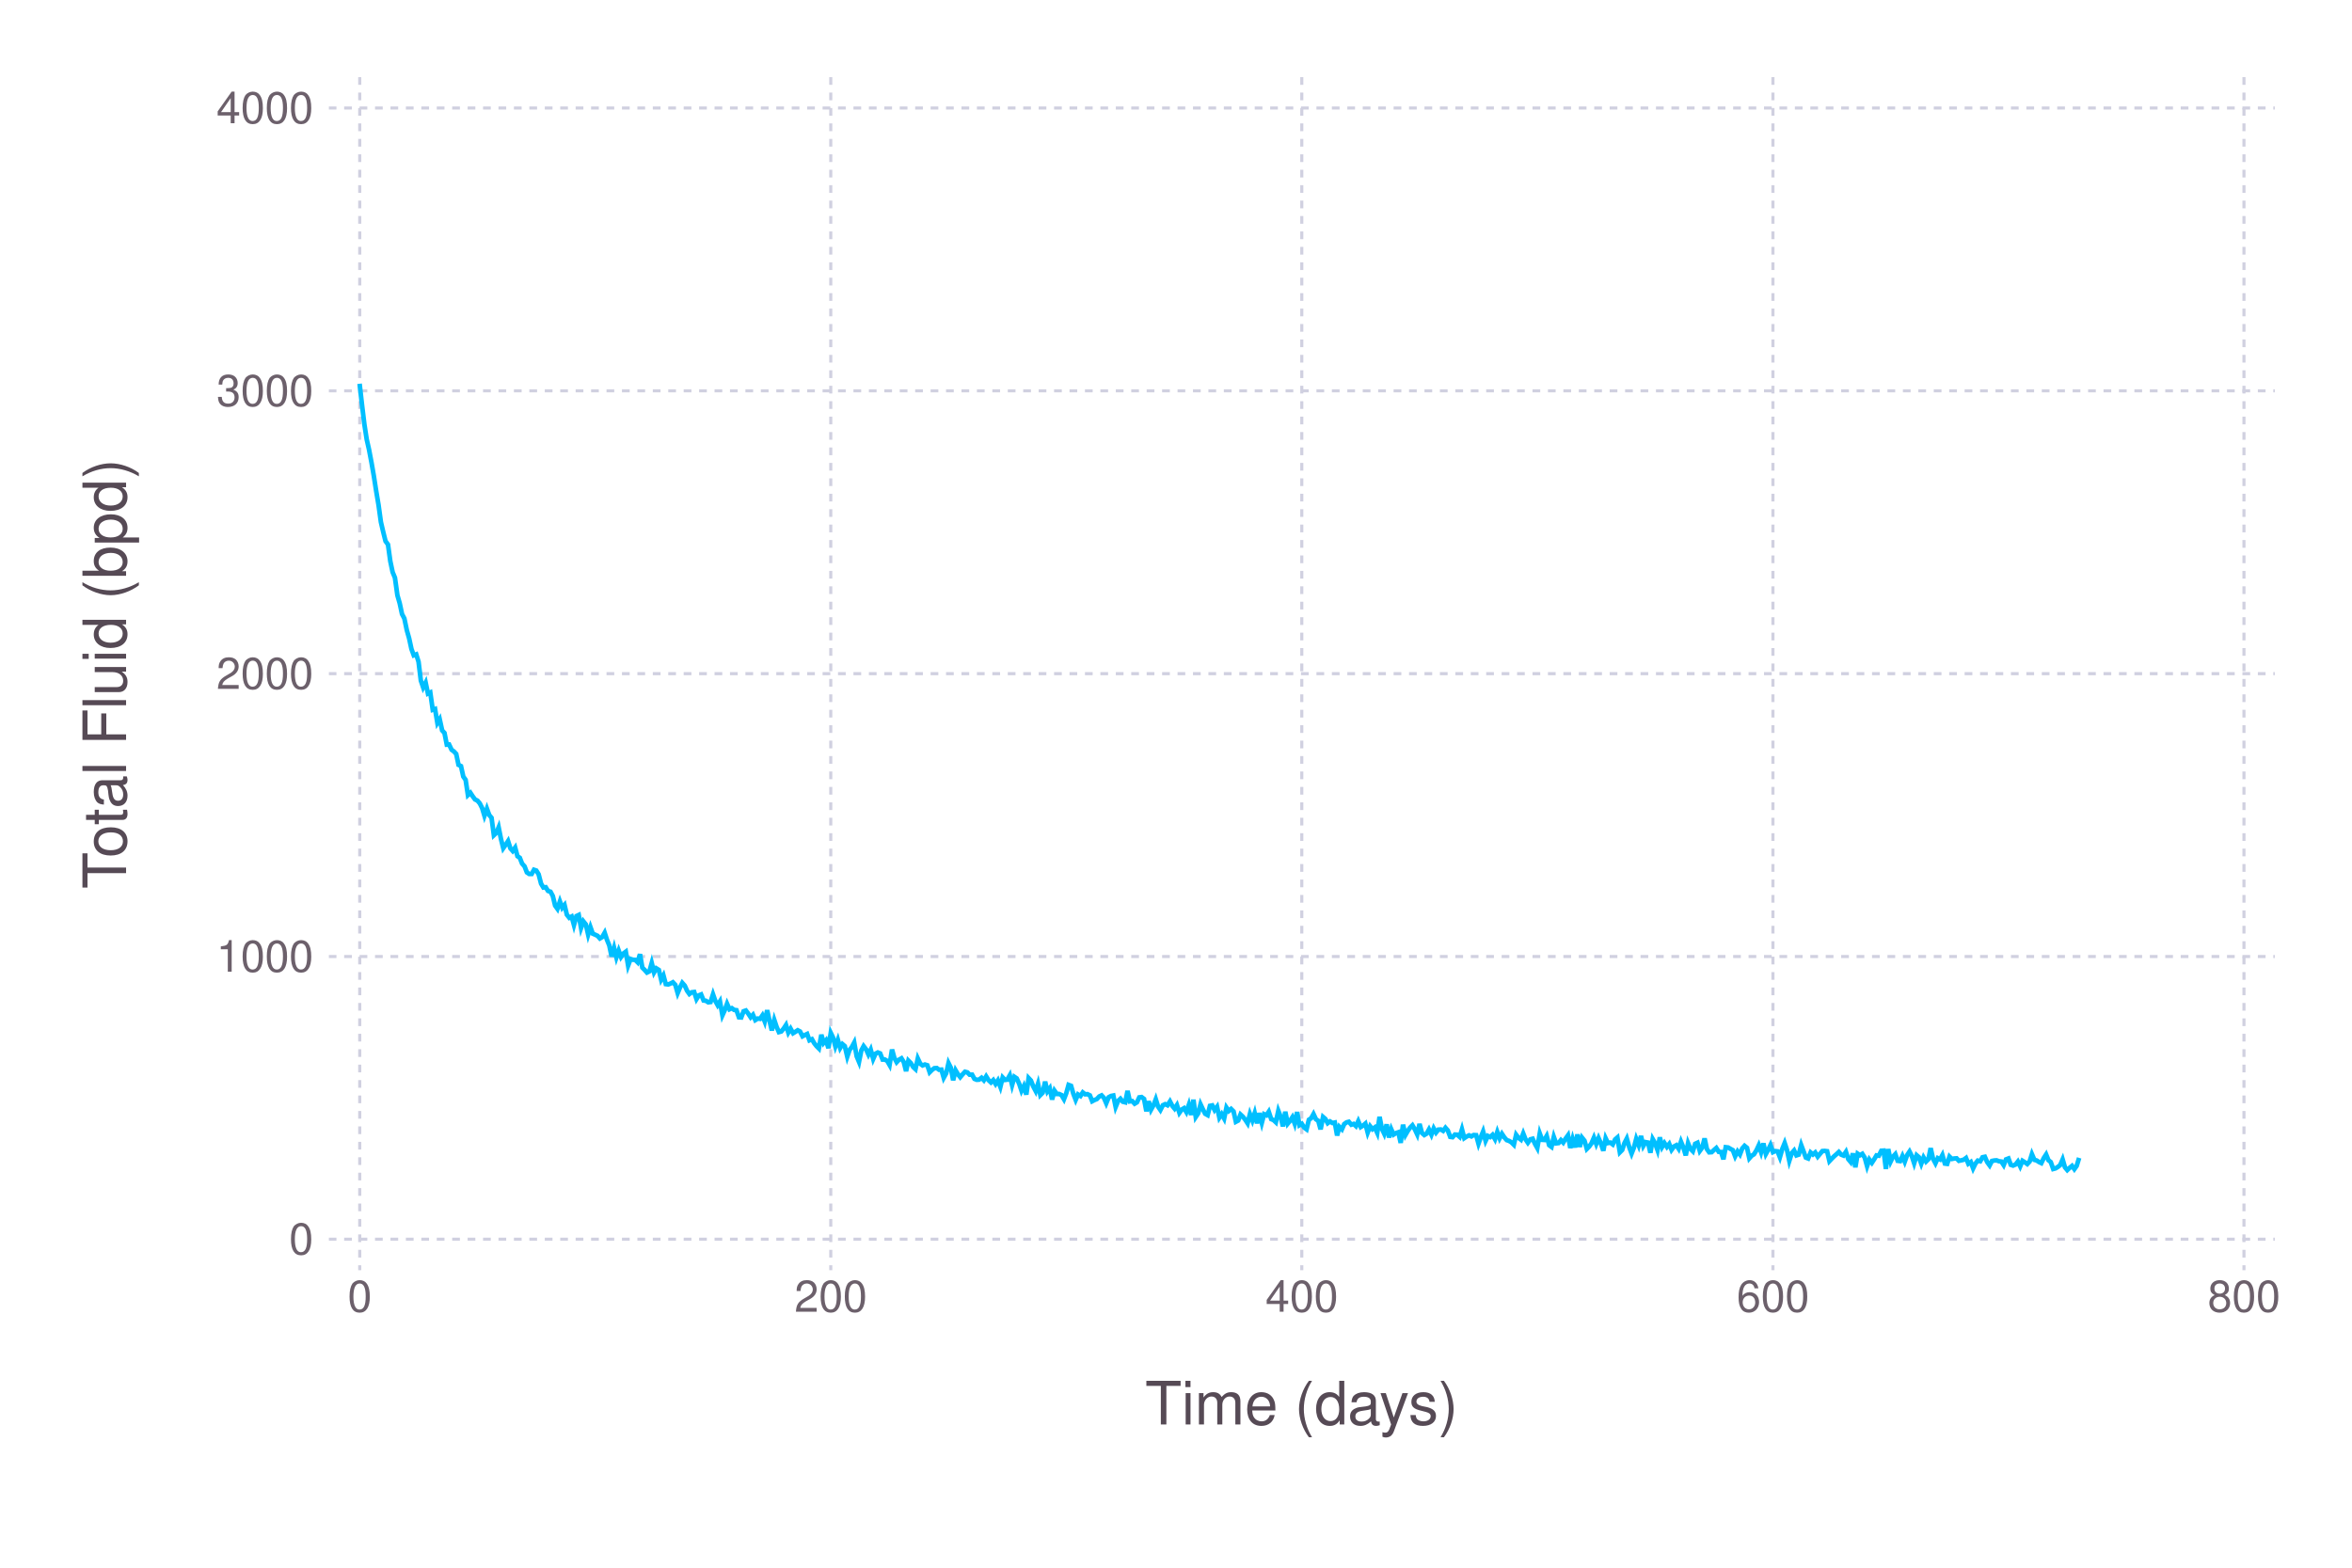
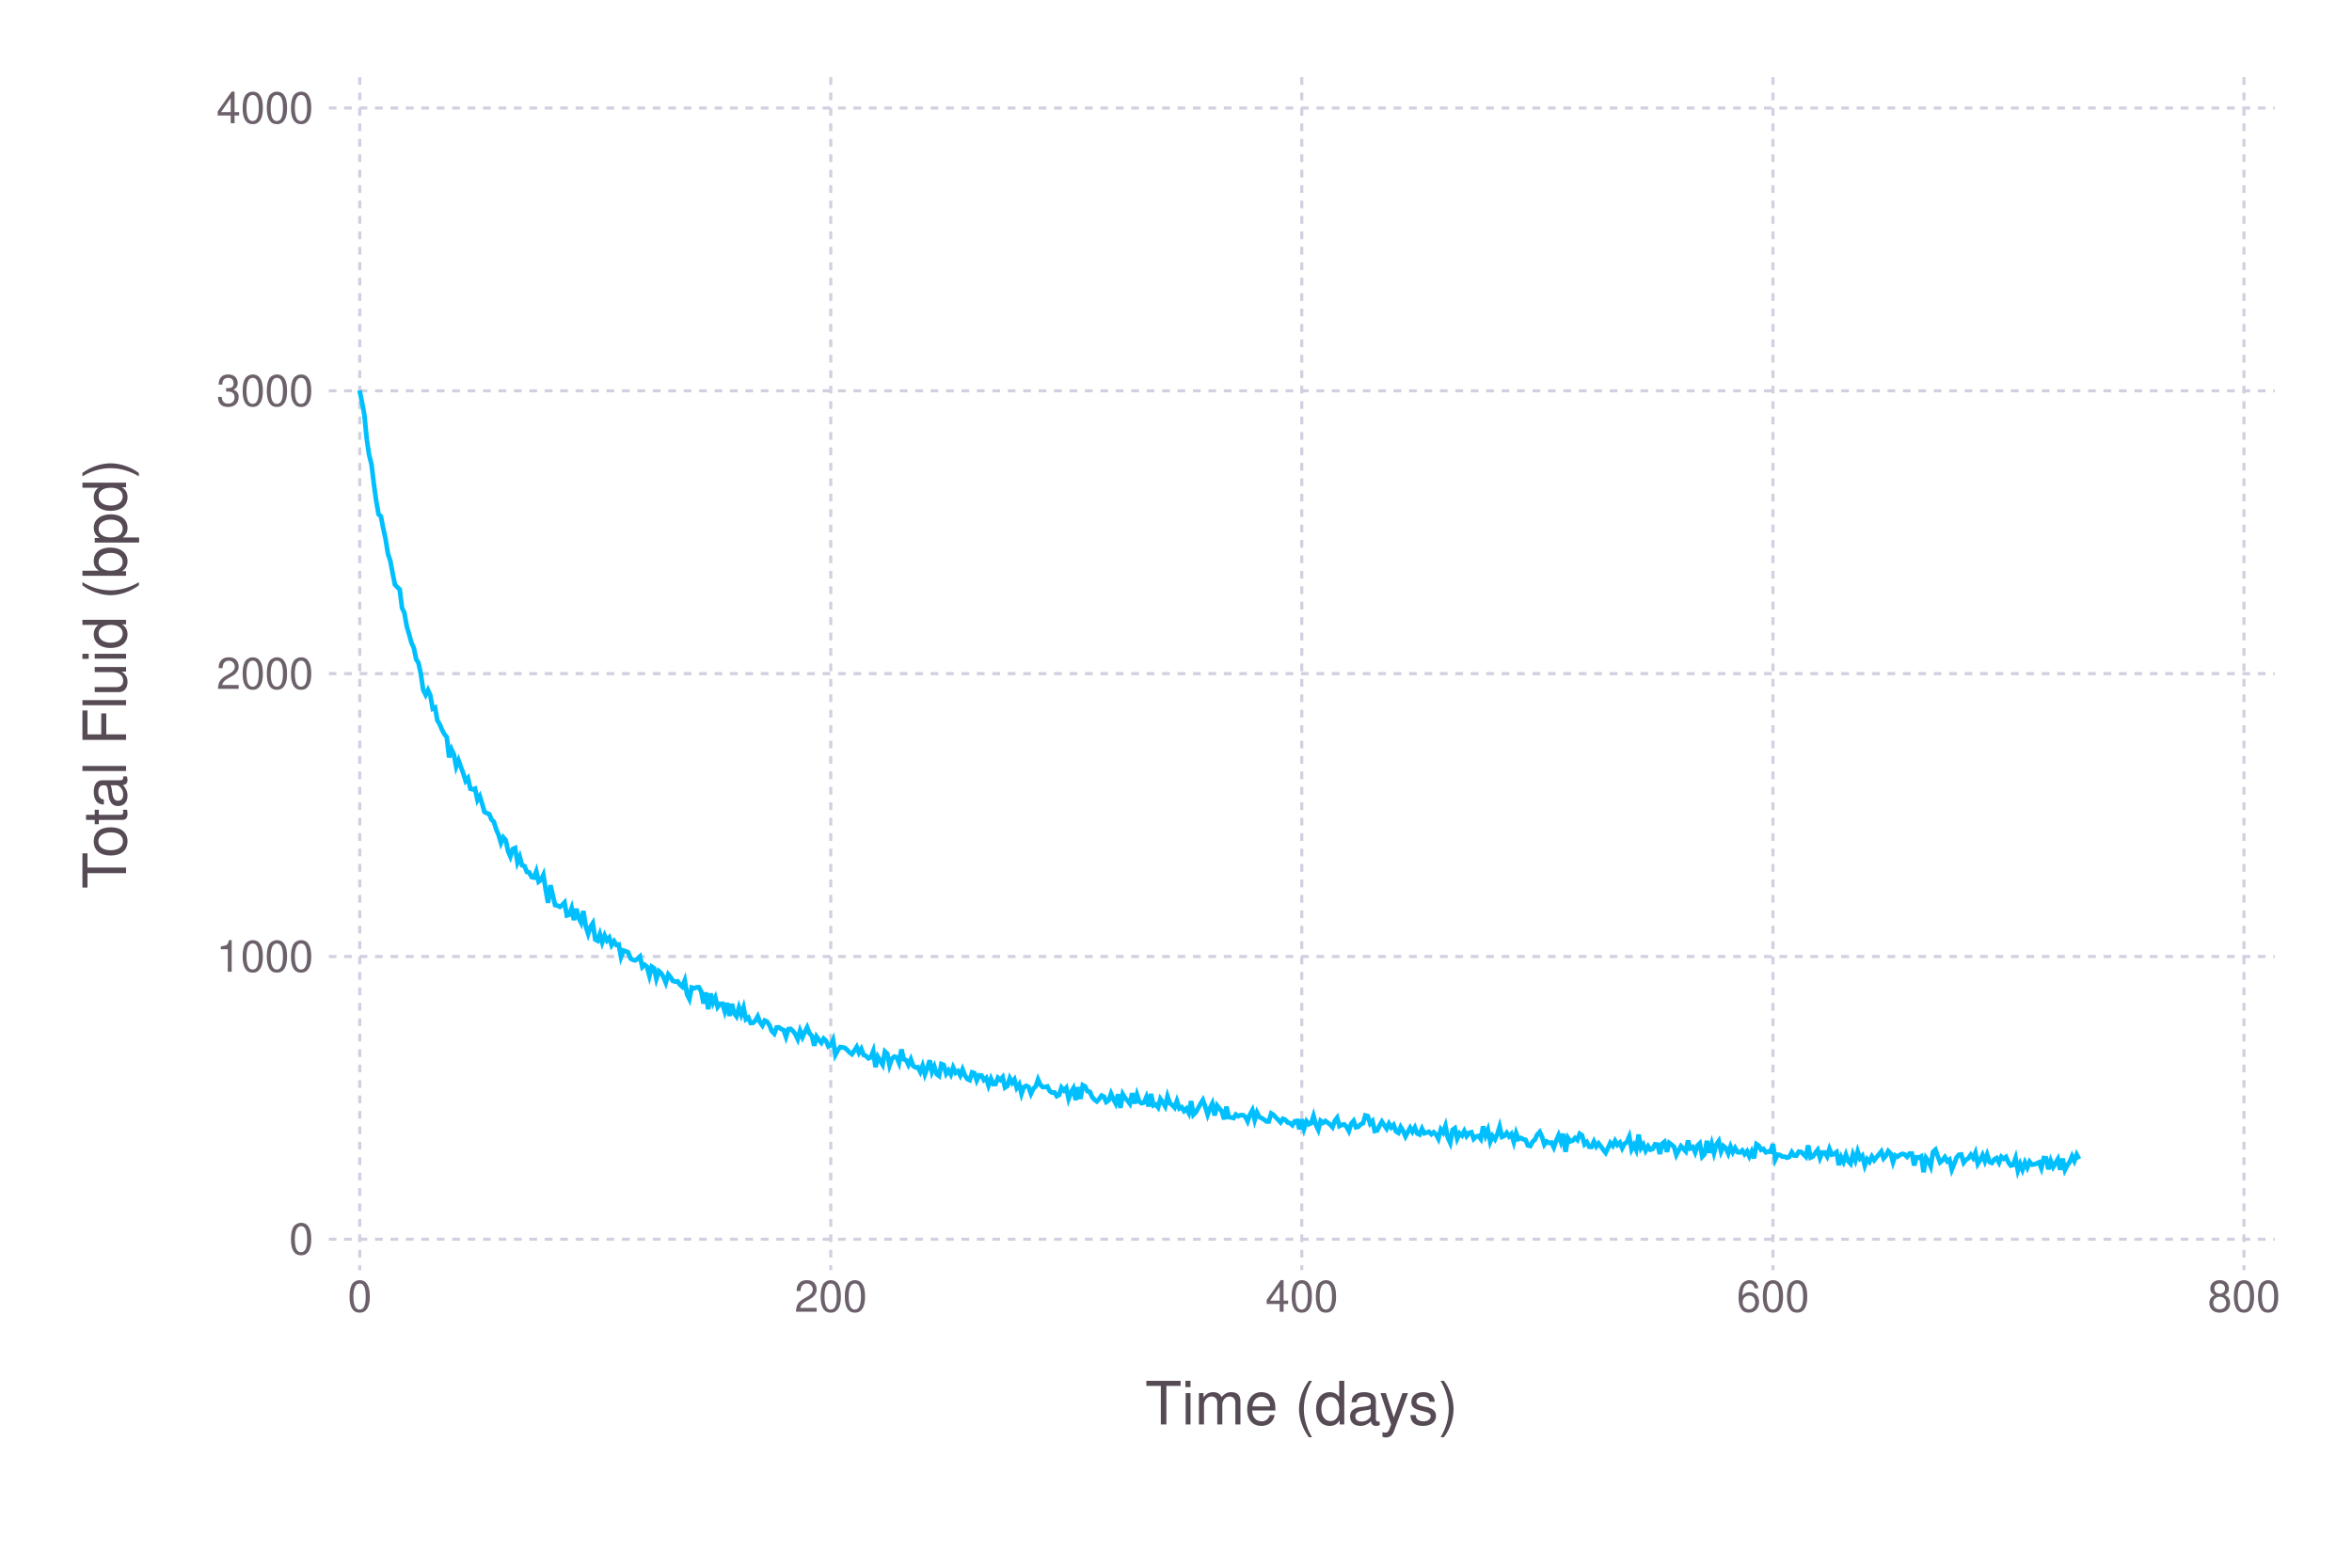
<svg xmlns="http://www.w3.org/2000/svg" version="1.2" width="152.4mm" height="101.6mm" viewBox="0 0 152.4 101.6" stroke="none" fill="#000000" stroke-width="0.3" font-size="3.88">
  <defs>
    <marker id="arrow" markerWidth="15" markerHeight="7" refX="5" refY="3.5" orient="auto" markerUnits="strokeWidth">
      <path d="M0,0 L15,3.5 L0,7 z" stroke="context-stroke" fill="context-stroke" />
    </marker>
  </defs>
-   <g class="plotroot xscalable yscalable" id="img-252e1673-1">
-     <g font-size="3.88" font-family="'PT Sans','Helvetica Neue','Helvetica',sans-serif" fill="#564A55" stroke="#000000" stroke-opacity="0.000" id="img-252e1673-2">
+   <g class="plotroot xscalable yscalable" id="img-d88b58e9-1">
+     <g font-size="3.88" font-family="'PT Sans','Helvetica Neue','Helvetica',sans-serif" fill="#564A55" stroke="#000000" stroke-opacity="0.000" id="img-d88b58e9-2">
      <g transform="translate(84.35,89.99)">
        <g class="primitive">
          <text text-anchor="middle" dy="0.6em">Time (days)</text>
        </g>
      </g>
    </g>
-     <g class="guide xlabels" font-size="2.82" font-family="'PT Sans Caption','Helvetica Neue','Helvetica',sans-serif" fill="#6C606B" id="img-252e1673-3">
+     <g class="guide xlabels" font-size="2.82" font-family="'PT Sans Caption','Helvetica Neue','Helvetica',sans-serif" fill="#6C606B" id="img-d88b58e9-3">
      <g transform="translate(23.31,83.32)">
        <g class="primitive">
          <text text-anchor="middle" dy="0.6em">0</text>
        </g>
      </g>
      <g transform="translate(53.83,83.32)">
        <g class="primitive">
          <text text-anchor="middle" dy="0.6em">200</text>
        </g>
      </g>
      <g transform="translate(84.35,83.32)">
        <g class="primitive">
          <text text-anchor="middle" dy="0.6em">400</text>
        </g>
      </g>
      <g transform="translate(114.88,83.32)">
        <g class="primitive">
          <text text-anchor="middle" dy="0.6em">600</text>
        </g>
      </g>
      <g transform="translate(145.4,83.32)">
        <g class="primitive">
          <text text-anchor="middle" dy="0.6em">800</text>
        </g>
      </g>
    </g>
-     <g clip-path="url(#img-252e1673-4)">
-       <g id="img-252e1673-5">
-         <g pointer-events="visible" stroke-width="0.3" fill="#000000" fill-opacity="0.000" stroke="#000000" stroke-opacity="0.000" class="guide background" id="img-252e1673-6">
-           <g transform="translate(84.35,43.66)" id="img-252e1673-7">
+     <g clip-path="url(#img-d88b58e9-4)">
+       <g id="img-d88b58e9-5">
+         <g pointer-events="visible" stroke-width="0.3" fill="#000000" fill-opacity="0.000" stroke="#000000" stroke-opacity="0.000" class="guide background" id="img-d88b58e9-6">
+           <g transform="translate(84.35,43.66)" id="img-d88b58e9-7">
            <path d="M-63.05,-38.66 L 63.05 -38.66 63.05 38.66 -63.05 38.66 z" class="primitive" />
          </g>
        </g>
-         <g class="guide ygridlines xfixed" stroke-dasharray="0.5,0.5" stroke-width="0.2" stroke="#D0D0E0" id="img-252e1673-8">
-           <g transform="translate(84.35,80.31)" id="img-252e1673-9">
+         <g class="guide ygridlines xfixed" stroke-dasharray="0.5,0.5" stroke-width="0.2" stroke="#D0D0E0" id="img-d88b58e9-8">
+           <g transform="translate(84.35,80.31)" id="img-d88b58e9-9">
            <path fill="none" d="M-63.05,0 L 63.05 0" class="primitive" />
          </g>
-           <g transform="translate(84.35,61.99)" id="img-252e1673-10">
+           <g transform="translate(84.35,61.99)" id="img-d88b58e9-10">
            <path fill="none" d="M-63.05,0 L 63.05 0" class="primitive" />
          </g>
-           <g transform="translate(84.35,43.66)" id="img-252e1673-11">
+           <g transform="translate(84.35,43.66)" id="img-d88b58e9-11">
            <path fill="none" d="M-63.05,0 L 63.05 0" class="primitive" />
          </g>
-           <g transform="translate(84.35,25.33)" id="img-252e1673-12">
+           <g transform="translate(84.35,25.33)" id="img-d88b58e9-12">
            <path fill="none" d="M-63.05,0 L 63.05 0" class="primitive" />
          </g>
-           <g transform="translate(84.35,7)" id="img-252e1673-13">
+           <g transform="translate(84.35,7)" id="img-d88b58e9-13">
            <path fill="none" d="M-63.05,0 L 63.05 0" class="primitive" />
          </g>
        </g>
-         <g class="guide xgridlines yfixed" stroke-dasharray="0.5,0.5" stroke-width="0.2" stroke="#D0D0E0" id="img-252e1673-14">
-           <g transform="translate(23.31,43.66)" id="img-252e1673-15">
+         <g class="guide xgridlines yfixed" stroke-dasharray="0.5,0.5" stroke-width="0.2" stroke="#D0D0E0" id="img-d88b58e9-14">
+           <g transform="translate(23.31,43.66)" id="img-d88b58e9-15">
            <path fill="none" d="M0,-38.66 L 0 38.66" class="primitive" />
          </g>
-           <g transform="translate(53.83,43.66)" id="img-252e1673-16">
+           <g transform="translate(53.83,43.66)" id="img-d88b58e9-16">
            <path fill="none" d="M0,-38.66 L 0 38.66" class="primitive" />
          </g>
-           <g transform="translate(84.35,43.66)" id="img-252e1673-17">
+           <g transform="translate(84.35,43.66)" id="img-d88b58e9-17">
            <path fill="none" d="M0,-38.66 L 0 38.66" class="primitive" />
          </g>
-           <g transform="translate(114.88,43.66)" id="img-252e1673-18">
+           <g transform="translate(114.88,43.66)" id="img-d88b58e9-18">
            <path fill="none" d="M0,-38.66 L 0 38.66" class="primitive" />
          </g>
-           <g transform="translate(145.4,43.66)" id="img-252e1673-19">
+           <g transform="translate(145.4,43.66)" id="img-d88b58e9-19">
            <path fill="none" d="M0,-38.66 L 0 38.66" class="primitive" />
          </g>
        </g>
-         <g class="plotpanel" id="img-252e1673-20">
-           <g stroke-width="0.3" fill="#000000" fill-opacity="0.000" class="geometry" id="img-252e1673-21">
-             <g class="color_LCHab{Float32}(70.0f0,60.0f0,240.0f0)" stroke-dasharray="none" stroke="#00BFFF" id="img-252e1673-22">
-               <g transform="translate(79.01,68.5)" id="img-252e1673-23">
-                 <path fill="none" d="M-55.71,-43.63 L -55.55 -42.23 -55.4 -41 -55.25 -40.03 -55.1 -39.37 -54.94 -38.53 -54.79 -37.67 -54.64 -36.71 -54.48 -35.76 -54.33 -34.67 -54.18 -34.03 -54.03 -33.43 -53.87 -33.21 -53.72 -32.13 -53.57 -31.42 -53.42 -31.06 -53.26 -29.92 -53.11 -29.4 -52.96 -28.7 -52.81 -28.42 -52.65 -27.66 -52.5 -27.13 -52.35 -26.44 -52.2 -26.03 -52.04 -26.09 -51.89 -25.61 -51.74 -24.39 -51.59 -23.95 -51.43 -24.26 -51.28 -23.55 -51.13 -23.62 -50.97 -22.5 -50.82 -22.55 -50.67 -21.65 -50.52 -21.89 -50.36 -21.16 -50.21 -21 -50.06 -20.24 -49.91 -20.25 -49.75 -19.91 -49.6 -19.8 -49.45 -19.64 -49.3 -18.93 -49.14 -18.85 -48.99 -18.17 -48.84 -17.96 -48.69 -16.97 -48.53 -17.12 -48.38 -16.89 -48.23 -16.69 -48.07 -16.61 -47.92 -16.43 -47.77 -16.13 -47.62 -15.63 -47.46 -16.09 -47.31 -15.68 -47.16 -15.5 -47.01 -14.37 -46.85 -14.52 -46.7 -14.88 -46.55 -14.13 -46.4 -13.53 -46.24 -13.76 -46.09 -13.99 -45.94 -13.52 -45.79 -13.35 -45.63 -13.57 -45.48 -13.01 -45.33 -12.91 -45.18 -12.53 -45.02 -12.35 -44.87 -11.96 -44.72 -11.86 -44.56 -11.86 -44.41 -12.13 -44.26 -12.08 -44.11 -11.84 -43.95 -11.23 -43.8 -10.98 -43.65 -11 -43.5 -10.76 -43.34 -10.71 -43.19 -10.43 -43.04 -9.81 -42.89 -9.6 -42.73 -10.08 -42.58 -9.67 -42.43 -9.85 -42.28 -9.22 -42.12 -9.02 -41.97 -9.1 -41.82 -8.55 -41.66 -9.13 -41.51 -9.2 -41.36 -8.36 -41.21 -8.79 -41.05 -8.59 -40.9 -7.93 -40.75 -8.41 -40.6 -7.99 -40.44 -7.92 -40.29 -7.85 -40.14 -7.68 -39.99 -7.77 -39.83 -8.05 -39.68 -7.59 -39.53 -7.23 -39.38 -6.51 -39.22 -7.07 -39.07 -6.45 -38.92 -6.89 -38.77 -6.48 -38.61 -6.71 -38.46 -6.82 -38.31 -5.92 -38.15 -6.35 -38 -6.3 -37.85 -6.29 -37.7 -6.14 -37.54 -6.66 -37.39 -5.79 -37.24 -5.64 -37.09 -5.47 -36.93 -5.55 -36.78 -6.09 -36.63 -5.48 -36.48 -5.74 -36.32 -5.64 -36.17 -5.01 -36.02 -5.28 -35.87 -4.72 -35.71 -4.7 -35.56 -4.76 -35.41 -4.84 -35.25 -4.67 -35.1 -4.14 -34.95 -4.5 -34.8 -4.8 -34.64 -4.62 -34.49 -4.29 -34.34 -4.08 -34.19 -4.19 -34.03 -4.21 -33.88 -3.75 -33.73 -3.99 -33.58 -4.05 -33.42 -3.66 -33.27 -3.64 -33.12 -3.54 -32.97 -3.56 -32.81 -4.06 -32.66 -3.63 -32.51 -3.36 -32.36 -3.6 -32.2 -2.7 -32.05 -3.03 -31.9 -3.45 -31.74 -3.09 -31.59 -3.16 -31.44 -3.05 -31.29 -3.03 -31.13 -2.57 -30.98 -2.56 -30.83 -2.96 -30.68 -3.01 -30.52 -2.8 -30.37 -2.57 -30.22 -2.73 -30.07 -2.39 -29.91 -2.49 -29.76 -2.47 -29.61 -2.69 -29.46 -2.3 -29.3 -3.03 -29.15 -2.35 -29 -1.72 -28.84 -2.4 -28.69 -1.95 -28.54 -1.61 -28.39 -1.65 -28.23 -1.84 -28.08 -2.07 -27.93 -1.58 -27.78 -1.83 -27.62 -1.54 -27.47 -1.63 -27.32 -1.73 -27.17 -1.65 -27.01 -1.34 -26.86 -1.42 -26.71 -1.49 -26.56 -1.08 -26.4 -1.15 -26.25 -0.89 -26.1 -0.7 -25.95 -0.55 -25.79 -1.44 -25.64 -0.91 -25.49 -1.08 -25.33 -0.57 -25.18 -1.56 -25.03 -1.25 -24.88 -0.68 -24.72 -1.11 -24.57 -0.58 -24.42 -0.83 -24.27 -0.7 -24.11 -0.02 -23.96 -0.46 -23.81 -0.65 -23.66 -0.93 -23.5 -0.04 -23.35 0.32 -23.2 -0.42 -23.05 -0.7 -22.89 -0.49 -22.74 -0.16 -22.59 -0.47 -22.43 0.13 -22.28 -0.21 -22.13 -0.29 -21.98 -0.23 -21.82 0.17 -21.67 0.17 -21.52 0.26 -21.37 0.52 -21.21 -0.48 -21.06 0.06 -20.91 0.34 -20.76 0.18 -20.6 0.09 -20.45 0.33 -20.3 0.92 -20.15 0.24 -19.99 0.4 -19.84 0.65 -19.69 0.79 -19.54 0.1 -19.38 0.44 -19.23 0.55 -19.08 0.49 -18.92 0.54 -18.77 0.99 -18.62 0.84 -18.47 0.73 -18.31 0.72 -18.16 0.83 -18.01 0.82 -17.86 1.35 -17.7 1.06 -17.55 0.4 -17.4 0.7 -17.25 1.51 -17.09 0.87 -16.94 1.12 -16.79 1.31 -16.64 1.13 -16.48 0.96 -16.33 1 -16.18 1.15 -16.02 1.15 -15.87 1.42 -15.72 1.48 -15.57 1.47 -15.41 1.35 -15.26 1.51 -15.11 1.26 -14.96 1.5 -14.8 1.65 -14.65 1.5 -14.5 1.75 -14.35 1.52 -14.19 1.94 -14.04 1.33 -13.89 1.49 -13.74 1.47 -13.58 1.19 -13.43 1.82 -13.28 1.29 -13.13 1.39 -12.97 1.74 -12.82 2.19 -12.67 1.89 -12.51 2.44 -12.36 1.37 -12.21 1.53 -12.06 1.91 -11.9 2.21 -11.75 1.74 -11.6 2.47 -11.45 2.32 -11.29 1.6 -11.14 2.23 -10.99 2.03 -10.84 2.76 -10.68 2.19 -10.53 2.4 -10.38 2.4 -10.23 2.47 -10.07 2.74 -9.92 2.35 -9.77 1.81 -9.61 1.87 -9.46 2.39 -9.31 2.78 -9.16 2.43 -9 2.53 -8.85 2.3 -8.7 2.42 -8.55 2.41 -8.39 2.49 -8.24 2.87 -8.09 2.79 -7.94 2.73 -7.78 2.56 -7.63 2.49 -7.48 2.65 -7.33 3 -7.17 2.61 -7.02 2.53 -6.87 2.5 -6.72 3.24 -6.56 2.85 -6.41 2.71 -6.26 2.9 -6.1 2.94 -5.95 2.2 -5.8 2.88 -5.65 2.86 -5.49 3.03 -5.34 2.94 -5.19 2.62 -5.04 2.6 -4.88 2.72 -4.73 3.52 -4.58 2.87 -4.43 3.42 -4.27 3.13 -4.12 2.74 -3.97 3.22 -3.82 3.44 -3.66 3.13 -3.51 3.06 -3.36 3.13 -3.2 2.88 -3.05 3.17 -2.9 3.35 -2.75 3.12 -2.59 3.62 -2.44 3.41 -2.29 3.32 -2.14 3.57 -1.98 3.11 -1.83 3.76 -1.68 2.77 -1.53 3.89 -1.37 3.65 -1.22 3.07 -1.07 3.39 -0.92 3.68 -0.76 3.77 -0.61 3.17 -0.46 3.14 -0.31 3.44 -0.15 3.23 0 3.93 0.15 3.7 0.31 3.99 0.46 3.28 0.61 3.5 0.76 3.37 0.92 3.53 1.07 4.2 1.22 4.12 1.37 3.73 1.53 3.88 1.68 4.07 1.83 4.3 1.98 3.7 2.14 4.11 2.29 3.64 2.44 4.3 2.59 3.64 2.75 4.27 2.9 3.71 3.05 3.78 3.2 3.55 3.36 4.03 3.51 4.09 3.66 4.23 3.82 3.49 3.97 3.87 4.12 4.5 4.27 3.55 4.43 4.32 4.58 4.14 4.73 3.91 4.88 4.32 5.04 3.57 5.19 4.42 5.34 4.33 5.49 4.57 5.65 4.69 5.8 4.07 5.95 3.97 6.1 3.7 6.26 4.04 6.41 4.14 6.56 4.69 6.72 3.89 6.87 4.02 7.02 4.29 7.17 4.18 7.33 4.28 7.48 4.25 7.63 5.09 7.78 4.53 7.94 4.69 8.09 4.35 8.24 4.24 8.39 4.2 8.55 4.39 8.7 4.34 8.85 4.48 9 4.16 9.16 4.54 9.31 4.45 9.46 4.32 9.61 4.9 9.77 4.49 9.92 4.68 10.07 4.57 10.23 4.92 10.38 3.88 10.53 4.65 10.68 4.97 10.84 4.37 10.99 5.22 11.14 4.69 11.29 5.03 11.45 4.93 11.6 4.88 11.75 5.57 11.9 4.39 12.06 5.05 12.21 4.79 12.36 4.58 12.51 4.43 12.67 4.7 12.82 5.02 12.97 4.34 13.13 4.93 13.28 5.06 13.43 4.97 13.58 4.7 13.74 5.04 13.89 4.63 14.04 4.9 14.19 4.71 14.35 4.7 14.5 4.79 14.65 4.59 14.8 4.76 14.96 5.18 15.11 5.2 15.26 5.03 15.41 5.04 15.57 5.18 15.72 4.69 15.87 5.26 16.02 5.16 16.18 5.08 16.33 5.15 16.48 5.06 16.64 5.07 16.79 5.62 16.94 5.2 17.09 4.83 17.25 5.44 17.4 5.12 17.55 5.19 17.7 5.05 17.86 5.33 18.01 4.86 18.16 5.27 18.31 4.98 18.47 5.22 18.62 5.39 18.77 5.44 18.92 5.53 19.08 5.69 19.23 5.04 19.38 5.24 19.54 5.36 19.69 4.96 19.84 5.34 19.99 5.56 20.15 5.34 20.3 5.3 20.45 5.63 20.6 5.9 20.76 4.96 20.91 5.37 21.06 5.38 21.21 5.12 21.37 5.72 21.52 5.83 21.67 5.18 21.82 5.6 21.98 5.58 22.13 5.39 22.28 5.55 22.43 5.3 22.59 5.08 22.74 5.9 22.89 5.32 23.05 5.86 23.2 5.02 23.35 5.83 23.5 5.23 23.66 5.43 23.81 5.96 23.96 5.81 24.11 5.6 24.27 5.23 24.42 5.64 24.57 5.26 24.72 5.6 24.88 6.08 25.03 5.27 25.18 5.58 25.33 5.55 25.49 5.67 25.64 5.35 25.79 5.22 25.95 6.18 26.1 6.03 26.25 5.58 26.4 5.29 26.56 5.85 26.71 6.26 26.86 5.88 27.01 5.31 27.17 5.72 27.32 5.12 27.47 5.77 27.62 5.52 27.78 5.55 27.93 6.21 28.08 5.32 28.23 5.58 28.39 6.03 28.54 5.21 28.69 5.83 28.84 5.58 29 5.83 29.15 5.64 29.3 6.02 29.46 5.8 29.61 5.72 29.76 5.95 29.91 5.49 30.07 5.88 30.22 6.38 30.37 5.59 30.52 5.95 30.68 6.11 30.83 5.63 30.98 5.56 31.13 6.09 31.29 5.87 31.44 5.28 31.59 5.97 31.74 6.18 31.9 6.17 32.05 6.03 32.2 5.9 32.36 6.15 32.51 6.16 32.66 6.63 32.81 5.85 32.97 5.87 33.12 5.96 33.27 6.04 33.42 6.44 33.58 6.12 33.73 6.32 33.88 5.93 34.03 5.76 34.19 5.89 34.34 6.57 34.49 6.4 34.64 6.31 34.8 6.05 34.95 5.73 35.1 6.17 35.25 5.6 35.41 6.29 35.56 6.02 35.71 5.71 35.87 6.17 36.02 6.1 36.17 6.12 36.32 6.5 36.48 5.95 36.63 5.58 36.78 6.03 36.93 6.73 37.09 6.23 37.24 6.06 37.39 6.38 37.54 6.33 37.7 5.71 37.85 6.11 38 6.52 38.15 6.58 38.31 6.19 38.46 6.32 38.61 6.19 38.77 6.46 38.92 6.28 39.07 6.1 39.22 6.09 39.38 6.11 39.53 6.75 39.68 6.59 39.83 6.44 39.99 6.3 40.14 6.16 40.29 6.33 40.44 6.39 40.6 6.15 40.75 6.62 40.9 6.8 41.05 6.25 41.21 7.15 41.36 6.27 41.51 6.37 41.66 6.28 41.82 6.53 41.97 7.08 42.12 6.65 42.28 6.86 42.43 6.63 42.58 6.38 42.73 6.4 42.89 6.08 43.04 6.07 43.19 7.26 43.34 5.97 43.5 6.77 43.65 6.46 43.8 6.3 43.95 6.73 44.11 6.75 44.26 6.42 44.41 6.79 44.56 6.37 44.72 6.13 44.87 6.43 45.02 6.89 45.18 6.37 45.33 6.5 45.48 6.92 45.63 6.51 45.79 6.78 45.94 6.63 46.09 5.91 46.24 6.59 46.4 6.89 46.55 6.56 46.7 6.64 46.85 6.36 47.01 6.91 47.16 6.93 47.31 6.46 47.46 6.61 47.62 6.58 47.77 6.57 47.92 6.73 48.07 6.7 48.23 6.66 48.38 6.55 48.53 6.92 48.69 6.81 48.84 7.22 48.99 6.91 49.14 6.72 49.3 6.76 49.45 6.5 49.6 6.47 49.75 6.81 49.91 7.03 50.06 6.74 50.21 6.71 50.36 6.7 50.52 6.76 50.67 6.78 50.82 7.01 50.97 6.64 51.13 6.58 51.28 6.99 51.43 7.04 51.59 6.97 51.74 6.78 51.89 7.09 52.04 6.73 52.2 6.83 52.35 6.94 52.5 6.78 52.65 6.3 52.81 6.67 52.96 6.71 53.11 6.81 53.26 6.88 53.42 6.55 53.57 6.32 53.72 6.69 53.87 6.81 54.03 7.26 54.18 7.22 54.33 7.13 54.48 7.01 54.64 6.64 54.79 7.15 54.94 7.33 55.1 7.18 55.25 7.06 55.4 7.27 55.55 7.06 55.71 6.54" class="primitive" />
+         <g class="plotpanel" id="img-d88b58e9-20">
+           <g stroke-width="0.3" fill="#000000" fill-opacity="0.000" class="geometry" id="img-d88b58e9-21">
+             <g class="color_LCHab{Float32}(70.0f0,60.0f0,240.0f0)" stroke-dasharray="none" stroke="#00BFFF" id="img-d88b58e9-22">
+               <g transform="translate(79.01,68.48)" id="img-d88b58e9-23">
+                 <path fill="none" d="M-55.71,-43.18 L -55.55 -42.39 -55.4 -41.58 -55.25 -40.07 -55.1 -39.03 -54.94 -38.39 -54.79 -37.16 -54.64 -36.05 -54.48 -35.15 -54.33 -35.02 -54.18 -34.25 -54.03 -33.56 -53.87 -32.58 -53.72 -32.14 -53.57 -31.33 -53.42 -30.59 -53.26 -30.42 -53.11 -30.28 -52.96 -29.08 -52.81 -28.77 -52.65 -27.87 -52.5 -27.37 -52.35 -26.82 -52.2 -26.5 -52.04 -25.75 -51.89 -25.5 -51.74 -24.79 -51.59 -23.77 -51.43 -23.45 -51.28 -23.76 -51.13 -23.43 -50.97 -22.55 -50.82 -22.62 -50.67 -21.79 -50.52 -21.54 -50.36 -21.16 -50.21 -20.89 -50.06 -20.71 -49.91 -19.39 -49.75 -19.91 -49.6 -19.59 -49.45 -18.8 -49.3 -19.2 -49.14 -18.76 -48.99 -18.35 -48.84 -17.87 -48.69 -18.05 -48.53 -17.36 -48.38 -17.32 -48.23 -17.37 -48.07 -16.63 -47.92 -16.88 -47.77 -16.39 -47.62 -15.86 -47.46 -15.78 -47.31 -15.72 -47.16 -15.36 -47.01 -15.22 -46.85 -14.71 -46.7 -14.36 -46.55 -13.85 -46.4 -14.21 -46.24 -14.03 -46.09 -13.32 -45.94 -12.97 -45.79 -13.45 -45.63 -13.52 -45.48 -12.59 -45.33 -12.95 -45.18 -12.4 -45.02 -12.35 -44.87 -11.97 -44.72 -11.94 -44.56 -11.64 -44.41 -11.61 -44.26 -12.01 -44.11 -11.34 -43.95 -11.46 -43.8 -11.78 -43.65 -10.82 -43.5 -9.97 -43.34 -11.11 -43.19 -10.45 -43.04 -9.82 -42.89 -9.79 -42.73 -9.71 -42.58 -9.83 -42.43 -9.99 -42.28 -9.15 -42.12 -9.2 -41.97 -9.62 -41.82 -8.85 -41.66 -9.58 -41.51 -8.99 -41.36 -8.69 -41.21 -9.44 -41.05 -8.43 -40.9 -7.96 -40.75 -8.42 -40.6 -8.65 -40.44 -7.59 -40.29 -7.51 -40.14 -7.94 -39.99 -7.4 -39.83 -7.85 -39.68 -7.53 -39.53 -7.71 -39.38 -7.23 -39.22 -7.48 -39.07 -7.24 -38.92 -7.27 -38.77 -6.46 -38.61 -6.88 -38.46 -6.83 -38.31 -6.76 -38.15 -6.36 -38 -6.27 -37.85 -6.24 -37.7 -6.34 -37.54 -6.49 -37.39 -5.81 -37.24 -5.95 -37.09 -5.83 -36.93 -5.23 -36.78 -5.83 -36.63 -5.73 -36.48 -5.04 -36.32 -5.54 -36.17 -5.41 -36.02 -5.16 -35.87 -4.79 -35.71 -5.33 -35.56 -5.15 -35.41 -4.91 -35.25 -4.86 -35.1 -4.88 -34.95 -4.66 -34.8 -4.53 -34.64 -4.94 -34.49 -4.03 -34.34 -3.73 -34.19 -4.48 -34.03 -4.43 -33.88 -4.49 -33.73 -4.5 -33.58 -4.24 -33.42 -3.44 -33.27 -4.16 -33.12 -3.07 -32.97 -4.09 -32.81 -3.49 -32.66 -3.82 -32.51 -3.22 -32.36 -3.42 -32.2 -3.43 -32.05 -2.93 -31.9 -3.48 -31.74 -2.64 -31.59 -3.42 -31.44 -2.81 -31.29 -2.61 -31.13 -3.18 -30.98 -2.73 -30.83 -3.18 -30.68 -2.42 -30.52 -2.53 -30.37 -2.18 -30.22 -2.19 -30.07 -2.33 -29.91 -2.61 -29.76 -2.23 -29.61 -2.02 -29.46 -2.34 -29.3 -2.26 -29.15 -2.03 -29 -1.66 -28.84 -1.49 -28.69 -1.89 -28.54 -1.9 -28.39 -1.79 -28.23 -1.72 -28.08 -1.28 -27.93 -1.78 -27.78 -1.8 -27.62 -1.65 -27.47 -1.45 -27.32 -1.13 -27.17 -1.68 -27.01 -1.27 -26.86 -1.6 -26.71 -1.9 -26.56 -1.52 -26.4 -1.34 -26.25 -0.71 -26.1 -1.3 -25.95 -1.09 -25.79 -0.9 -25.64 -1.17 -25.49 -1.03 -25.33 -0.66 -25.18 -0.74 -25.03 -1.07 -24.88 -0.12 -24.72 -0.42 -24.57 -0.62 -24.42 -0.6 -24.27 -0.57 -24.11 -0.43 -23.96 -0.27 -23.81 -0.16 -23.66 -0.38 -23.5 -0.63 -23.35 -0.25 -23.2 -0.5 -23.05 -0.11 -22.89 -0.04 -22.74 0.11 -22.59 0.05 -22.43 -0.36 -22.28 0.68 -22.13 0.01 -21.98 0.25 -21.82 0.52 -21.67 -0.33 -21.52 -0.19 -21.37 0.57 -21.21 0.12 -21.06 0 -20.91 0.04 -20.76 0.4 -20.6 -0.47 -20.45 0.17 -20.3 0.22 -20.15 0.53 -19.99 0.17 -19.84 0.6 -19.69 0.7 -19.54 0.68 -19.38 0.99 -19.23 0.59 -19.08 1.15 -18.92 0.72 -18.77 0.24 -18.62 0.99 -18.47 0.64 -18.31 1.14 -18.16 1.25 -18.01 0.48 -17.86 0.54 -17.7 1.11 -17.55 0.89 -17.4 1.16 -17.25 0.7 -17.09 1.05 -16.94 0.94 -16.79 1.22 -16.64 0.83 -16.48 1.23 -16.33 1.45 -16.18 1.52 -16.02 1.02 -15.87 1.07 -15.72 1.54 -15.57 1.21 -15.41 1.22 -15.26 1.51 -15.11 1.38 -14.96 1.87 -14.8 1.43 -14.65 1.78 -14.5 1.77 -14.35 1.37 -14.19 1.51 -14.04 1.33 -13.89 2 -13.74 1.9 -13.58 1.4 -13.43 1.69 -13.28 1.48 -13.13 2.02 -12.97 1.79 -12.82 2.41 -12.67 1.97 -12.51 1.89 -12.36 1.97 -12.21 2.4 -12.06 2.08 -11.9 1.93 -11.75 1.48 -11.6 1.82 -11.45 1.97 -11.29 1.97 -11.14 1.93 -10.99 2.23 -10.84 2.33 -10.68 2.32 -10.53 2.56 -10.38 2.48 -10.23 2 -10.07 2.19 -9.92 2.02 -9.77 2.73 -9.61 2.3 -9.46 2.05 -9.31 2.81 -9.16 1.98 -9 2.74 -8.85 1.85 -8.7 1.93 -8.55 2.24 -8.39 2.28 -8.24 2.62 -8.09 2.79 -7.94 2.9 -7.78 2.73 -7.63 2.52 -7.48 2.59 -7.33 2.94 -7.17 2.83 -7.02 2.4 -6.87 2.75 -6.72 3.03 -6.56 2.44 -6.41 3.32 -6.26 2.43 -6.1 2.69 -5.95 2.85 -5.8 3.05 -5.65 2.37 -5.49 3.04 -5.34 2.46 -5.19 2.91 -5.04 3.02 -4.88 2.97 -4.73 2.62 -4.58 3.23 -4.43 2.42 -4.27 3.16 -4.12 3.1 -3.97 3.29 -3.82 2.74 -3.66 2.97 -3.51 3.22 -3.36 2.57 -3.2 3.03 -3.05 3.14 -2.9 3.3 -2.75 2.87 -2.59 3.36 -2.44 3.28 -2.29 3.52 -2.14 3.37 -1.98 3.66 -1.83 2.88 -1.68 3.76 -1.53 3.61 -1.37 3.33 -1.22 3.05 -1.07 2.81 -0.92 3.23 -0.76 3.76 -0.61 3.34 -0.46 3.04 -0.31 3.81 -0.15 3.17 0 3.36 0.15 3.53 0.31 4.06 0.46 3.24 0.61 3.92 0.76 3.94 0.92 3.98 1.07 3.75 1.22 3.86 1.37 3.79 1.53 3.79 1.68 3.89 1.83 4.19 1.98 3.76 2.14 3.47 2.29 4.11 2.44 3.62 2.59 3.91 2.75 3.99 2.9 4.08 3.05 4.2 3.2 4.2 3.36 3.68 3.51 3.77 3.66 3.94 3.82 4.1 3.97 4.26 4.12 4.03 4.27 4.09 4.43 4.27 4.58 4.31 4.73 4.44 4.88 4.19 5.04 4.16 5.19 4.7 5.34 4.06 5.49 4.67 5.65 4.19 5.8 4.38 5.95 4.31 6.1 3.84 6.26 4.42 6.41 4.74 6.56 4.16 6.72 4.29 6.87 4.17 7.02 4.28 7.17 4.39 7.33 4.57 7.48 4.16 7.63 3.96 7.78 4.5 7.94 4.42 8.09 4.39 8.24 4.54 8.39 4.82 8.55 4.33 8.7 4.16 8.85 4.58 9 4.55 9.16 4.38 9.31 4.31 9.46 3.81 9.61 3.85 9.77 4.34 9.92 4.18 10.07 4.82 10.23 4.78 10.38 4.47 10.53 4.21 10.68 4.44 10.84 4.67 10.99 4.34 11.14 4.59 11.29 4.43 11.45 4.85 11.6 4.94 11.75 4.56 11.9 4.81 12.06 5.17 12.21 4.89 12.36 4.61 12.51 4.87 12.67 4.59 12.82 4.98 12.97 5.05 13.13 4.67 13.28 4.97 13.43 4.92 13.58 4.87 13.74 5.03 13.89 4.9 14.04 5.04 14.19 5.32 14.35 4.72 14.5 4.92 14.65 4.49 14.8 5.24 14.96 5.59 15.11 4.75 15.26 4.64 15.41 5.32 15.57 4.97 15.72 5.11 15.87 4.82 16.02 5.15 16.18 4.94 16.33 4.9 16.48 5.33 16.64 5.18 16.79 5.14 16.94 5.34 17.09 4.52 17.25 5.11 17.4 4.74 17.55 5.51 17.7 5.14 17.86 5.36 18.01 5.03 18.16 4.54 18.31 5.2 18.47 5.13 18.62 4.94 18.77 5.17 18.92 5.01 19.08 5.54 19.23 4.95 19.38 5.34 19.54 5.27 19.69 5.36 19.84 5.39 19.99 5.75 20.15 5.79 20.3 5.51 20.45 5.37 20.6 5.05 20.76 4.88 20.91 5.21 21.06 5.7 21.21 5.5 21.37 5.59 21.52 5.57 21.67 5.88 21.82 5.46 21.98 5.09 22.13 5.52 22.28 5 22.43 6.17 22.59 5.27 22.74 5.49 22.89 5.44 23.05 5.27 23.2 5.4 23.35 5 23.5 5.1 23.66 5.68 23.81 5.54 23.96 5.84 24.11 5.85 24.27 5.5 24.42 5.82 24.57 5.62 24.72 5.82 24.88 6.04 25.03 6.23 25.18 5.93 25.33 5.59 25.49 5.78 25.64 5.46 25.79 5.72 25.95 5.57 26.1 5.93 26.25 5.64 26.4 5.55 26.56 5.18 26.71 6.01 26.86 5.72 27.01 6.05 27.17 5.05 27.32 5.92 27.47 5.7 27.62 6.1 27.78 5.81 27.93 6.03 28.08 5.98 28.23 5.68 28.39 5.7 28.54 6.31 28.69 5.64 28.84 5.52 29 6.17 29.15 5.59 29.3 5.7 29.46 5.84 29.61 6.37 29.76 6.08 29.91 5.8 30.07 5.97 30.22 6.14 30.37 5.44 30.52 5.94 30.68 5.86 30.83 6.21 30.98 5.77 31.13 5.62 31.29 6.48 31.44 6.32 31.59 5.46 31.74 6.23 31.9 5.65 32.05 6.25 32.2 5.71 32.36 5.47 32.51 6.15 32.66 5.79 32.81 5.92 32.97 6.28 33.12 5.83 33.27 6.19 33.42 5.92 33.58 6.19 33.73 6.21 33.88 6.08 34.03 6.32 34.19 6.13 34.34 6.47 34.49 6.15 34.64 6.59 34.8 5.67 34.95 5.77 35.1 6.04 35.25 5.98 35.41 6.2 35.56 6.15 35.71 6.16 35.87 5.67 36.02 6.67 36.17 6.35 36.32 6.37 36.48 6.48 36.63 6.48 36.78 6.55 36.93 6.5 37.09 6.19 37.24 6.41 37.39 6.41 37.54 6.16 37.7 6.18 37.85 6.33 38 6.48 38.15 5.75 38.31 6.54 38.46 6.47 38.61 6.24 38.77 6.04 38.92 6.57 39.07 6.21 39.22 6.21 39.38 6.47 39.53 5.98 39.68 6.35 39.83 6.31 39.99 6.19 40.14 7.03 40.29 6.52 40.44 6.82 40.6 6.35 40.75 6.77 40.9 6.94 41.05 6.33 41.21 6.73 41.36 6.15 41.51 6.59 41.66 6.43 41.82 7.06 41.97 6.65 42.12 6.82 42.28 6.47 42.43 6.71 42.58 6.52 42.73 6.35 42.89 6.15 43.04 6.59 43.19 6.42 43.34 6.12 43.5 6.28 43.65 6.84 43.8 6.4 43.95 6.48 44.11 6.36 44.26 6.3 44.41 6.34 44.56 6.49 44.72 6.28 44.87 6.28 45.02 7.05 45.18 6.52 45.33 6.54 45.48 6.46 45.63 7.49 45.79 6.56 45.94 6.76 46.09 7.11 46.24 6.18 46.4 6.03 46.55 6.46 46.7 6.85 46.85 6.72 47.01 6.51 47.16 6.78 47.31 6.67 47.46 7.32 47.62 6.93 47.77 6.53 47.92 6.36 48.07 6.34 48.23 6.87 48.38 6.68 48.53 6.59 48.69 6.36 48.84 6.57 48.99 6.23 49.14 6.95 49.3 6.69 49.45 6.38 49.6 6.78 49.75 6.35 49.91 6.83 50.06 6.89 50.21 6.66 50.36 6.57 50.52 6.87 50.67 6.49 50.82 6.62 50.97 6.5 51.13 6.86 51.28 7.06 51.43 7.02 51.59 6.57 51.74 7.38 51.89 6.95 52.04 7.33 52.2 6.86 52.35 7.19 52.5 6.81 52.65 7 52.81 6.98 52.96 6.92 53.11 6.85 53.26 7.23 53.42 6.57 53.57 6.59 53.72 7.3 53.87 6.75 54.03 7.15 54.18 6.9 54.33 6.64 54.48 7.33 54.64 6.61 54.79 7.34 54.94 7.05 55.1 6.81 55.25 6.45 55.4 6.76 55.55 6.35 55.71 6.64" class="primitive" />
              </g>
            </g>
          </g>
        </g>
      </g>
    </g>
-     <g class="guide ylabels" font-size="2.82" font-family="'PT Sans Caption','Helvetica Neue','Helvetica',sans-serif" fill="#6C606B" id="img-252e1673-24">
-       <g transform="translate(20.3,80.31)" id="img-252e1673-25">
+     <g class="guide ylabels" font-size="2.82" font-family="'PT Sans Caption','Helvetica Neue','Helvetica',sans-serif" fill="#6C606B" id="img-d88b58e9-24">
+       <g transform="translate(20.3,80.31)" id="img-d88b58e9-25">
        <g class="primitive">
          <text text-anchor="end" dy="0.35em">0</text>
        </g>
      </g>
-       <g transform="translate(20.3,61.99)" id="img-252e1673-26">
+       <g transform="translate(20.3,61.99)" id="img-d88b58e9-26">
        <g class="primitive">
          <text text-anchor="end" dy="0.35em">1000</text>
        </g>
      </g>
-       <g transform="translate(20.3,43.66)" id="img-252e1673-27">
+       <g transform="translate(20.3,43.66)" id="img-d88b58e9-27">
        <g class="primitive">
          <text text-anchor="end" dy="0.35em">2000</text>
        </g>
      </g>
-       <g transform="translate(20.3,25.33)" id="img-252e1673-28">
+       <g transform="translate(20.3,25.33)" id="img-d88b58e9-28">
        <g class="primitive">
          <text text-anchor="end" dy="0.35em">3000</text>
        </g>
      </g>
-       <g transform="translate(20.3,7)" id="img-252e1673-29">
+       <g transform="translate(20.3,7)" id="img-d88b58e9-29">
        <g class="primitive">
          <text text-anchor="end" dy="0.35em">4000</text>
        </g>
      </g>
    </g>
-     <g font-size="3.88" font-family="'PT Sans','Helvetica Neue','Helvetica',sans-serif" fill="#564A55" stroke="#000000" stroke-opacity="0.000" id="img-252e1673-30">
-       <g transform="translate(8.81,41.66)" id="img-252e1673-31">
+     <g font-size="3.88" font-family="'PT Sans','Helvetica Neue','Helvetica',sans-serif" fill="#564A55" stroke="#000000" stroke-opacity="0.000" id="img-d88b58e9-30">
+       <g transform="translate(8.81,41.66)" id="img-d88b58e9-31">
        <g class="primitive">
          <text text-anchor="middle" dy="0.35em" transform="rotate(-90,0, 2)">Total Fluid (bpd)</text>
        </g>
      </g>
    </g>
  </g>
  <defs>
-     <clipPath id="img-252e1673-4">
+     <clipPath id="img-d88b58e9-4">
      <path d="M21.31,5 L 147.4 5 147.4 82.32 21.31 82.32" />
    </clipPath>
  </defs>
</svg>
